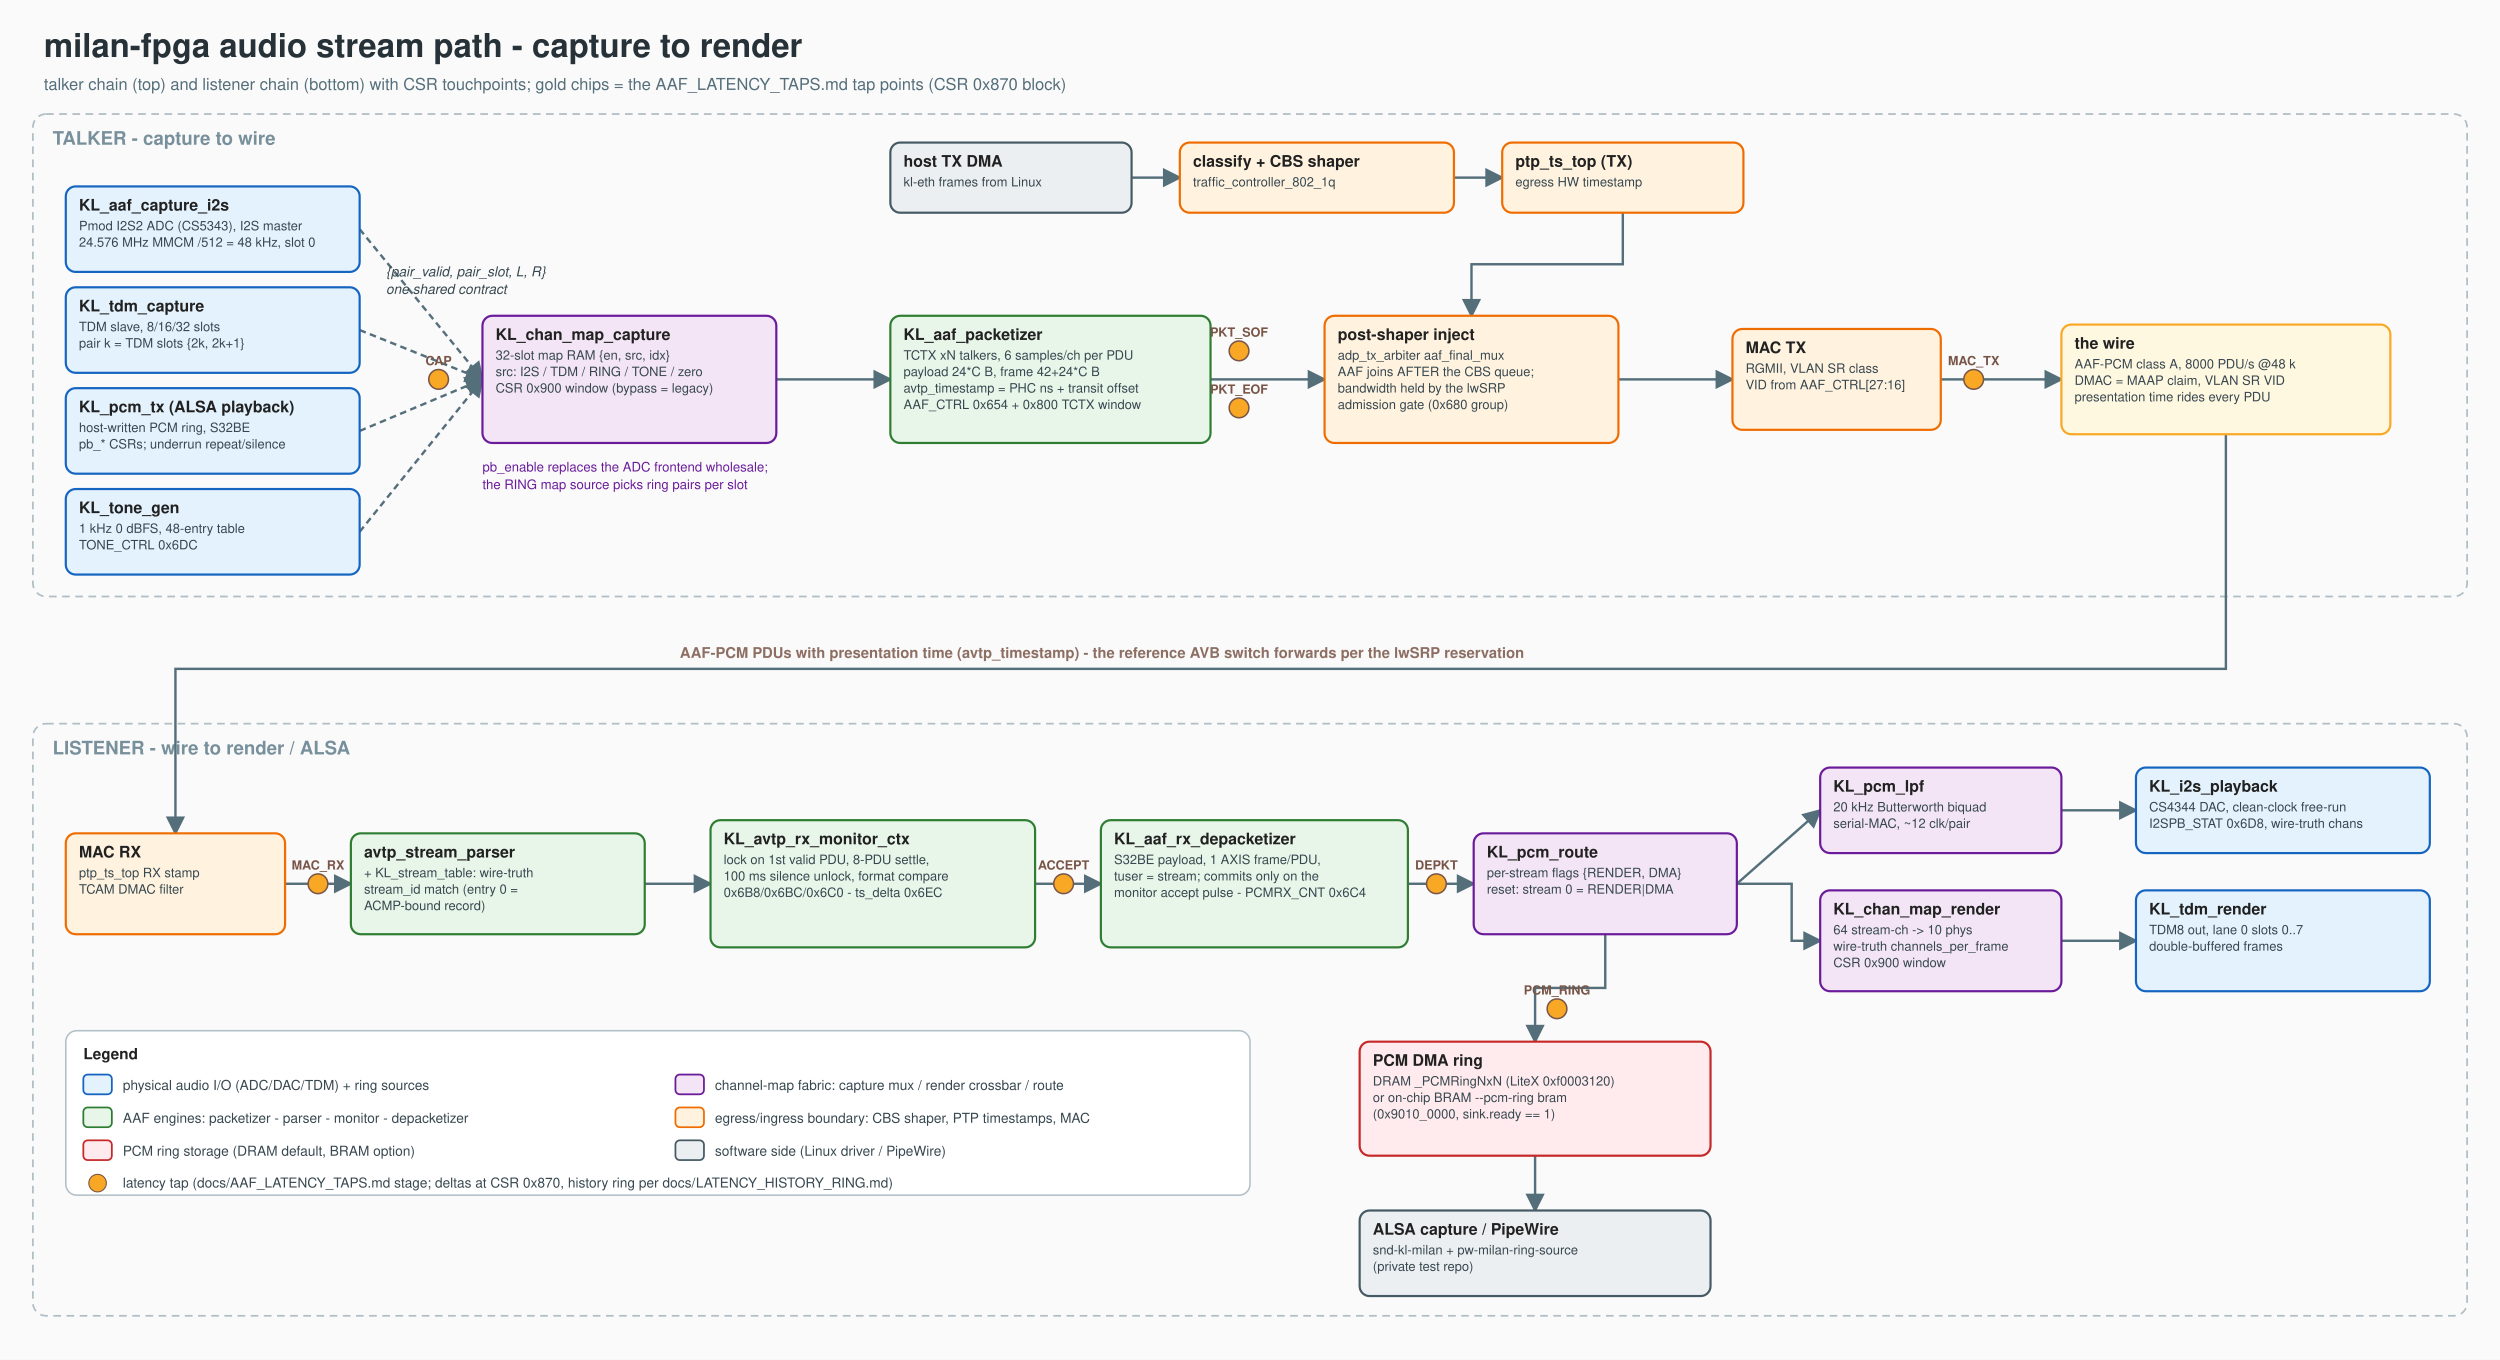
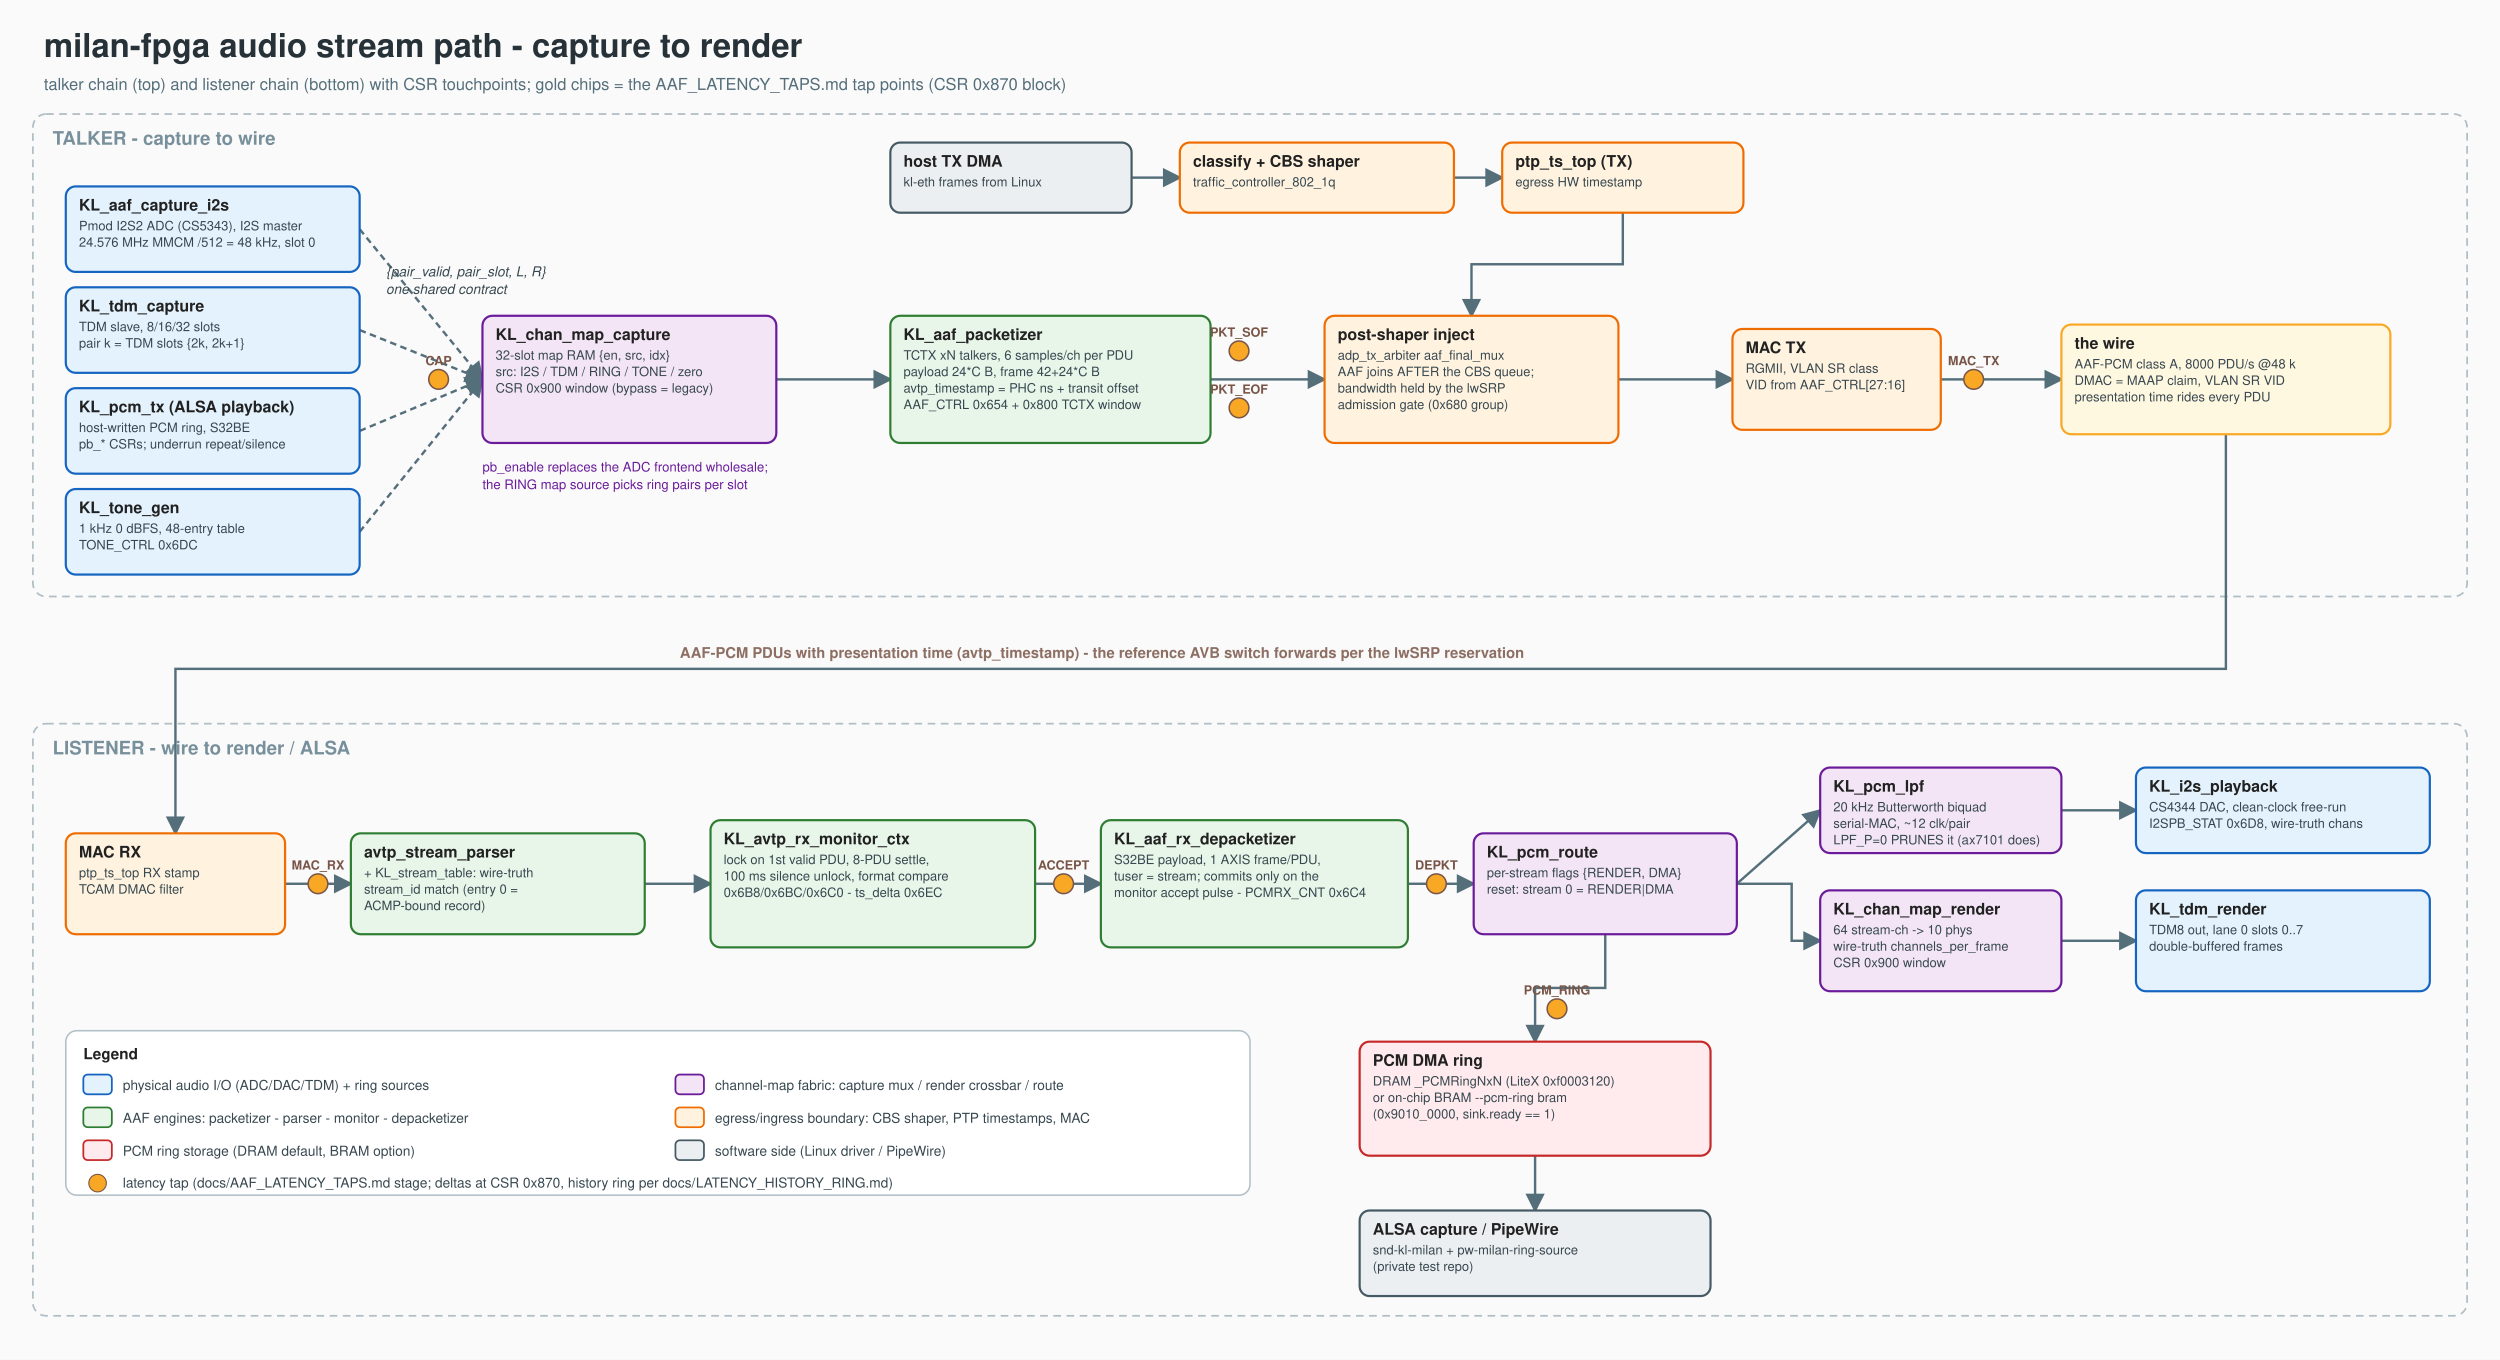
<svg xmlns="http://www.w3.org/2000/svg" width="2280" height="1240" viewBox="0 0 2280 1240" font-family="Helvetica,Arial,sans-serif">
  <rect width="2280" height="1240" fill="#FAFAFA" />
  <defs>
    <marker id="arr" markerWidth="12" markerHeight="12" refX="7" refY="4" orient="auto">
      <path d="M0,0 L8,4 L0,8 Z" fill="#546E7A" />
    </marker>
  </defs>
  <text x="40" y="52" font-size="30" font-weight="bold" fill="#263238">milan-fpga audio stream path - capture to render</text>
  <text x="40" y="82" font-size="15" fill="#546E7A">talker chain (top) and listener chain (bottom) with CSR touchpoints; gold chips = the AAF_LATENCY_TAPS.md tap points (CSR 0x870 block)</text>
  <rect x="30" y="104" width="2220" height="440" rx="12" fill="none" stroke="#B0BEC5" stroke-width="1.6" stroke-dasharray="7,5" />
  <text x="48" y="132" font-size="17" font-weight="bold" fill="#78909C">TALKER - capture to wire</text>
  <rect x="30" y="660" width="2220" height="540" rx="12" fill="none" stroke="#B0BEC5" stroke-width="1.6" stroke-dasharray="7,5" />
  <text x="48" y="688" font-size="17" font-weight="bold" fill="#78909C">LISTENER - wire to render / ALSA</text>
  <path d="M328,209 L440,346" fill="none" stroke="#546E7A" stroke-width="2.2" marker-end="url(#arr)" stroke-dasharray="6,4" />
  <path d="M328,301 L440,346" fill="none" stroke="#546E7A" stroke-width="2.2" marker-end="url(#arr)" stroke-dasharray="6,4" />
  <path d="M328,393 L440,346" fill="none" stroke="#546E7A" stroke-width="2.2" marker-end="url(#arr)" stroke-dasharray="6,4" />
  <path d="M328,485 L440,346" fill="none" stroke="#546E7A" stroke-width="2.2" marker-end="url(#arr)" stroke-dasharray="6,4" />
  <path d="M708,346 L812,346" fill="none" stroke="#546E7A" stroke-width="2.2" marker-end="url(#arr)" />
  <path d="M1104,346 L1208,346" fill="none" stroke="#546E7A" stroke-width="2.2" marker-end="url(#arr)" />
  <path d="M1032,162 L1076,162" fill="none" stroke="#546E7A" stroke-width="2.2" marker-end="url(#arr)" />
  <path d="M1326,162 L1370,162" fill="none" stroke="#546E7A" stroke-width="2.2" marker-end="url(#arr)" />
  <path d="M1480,194 L1480,241 L1342,241 L1342,288" fill="none" stroke="#546E7A" stroke-width="2.2" marker-end="url(#arr)" />
  <path d="M1476,346 L1580,346" fill="none" stroke="#546E7A" stroke-width="2.2" marker-end="url(#arr)" />
  <path d="M1770,346 L1880,346" fill="none" stroke="#546E7A" stroke-width="2.2" marker-end="url(#arr)" />
  <path d="M2030,396 L2030,610 L160,610 L160,760" fill="none" stroke="#546E7A" stroke-width="2.2" marker-end="url(#arr)" />
  <path d="M260,806 L320,806" fill="none" stroke="#546E7A" stroke-width="2.2" marker-end="url(#arr)" />
  <path d="M588,806 L648,806" fill="none" stroke="#546E7A" stroke-width="2.2" marker-end="url(#arr)" />
  <path d="M944,806 L1004,806" fill="none" stroke="#546E7A" stroke-width="2.2" marker-end="url(#arr)" />
  <path d="M1284,806 L1344,806" fill="none" stroke="#546E7A" stroke-width="2.2" marker-end="url(#arr)" />
  <path d="M1464,852 L1464,901 L1400,901 L1400,950" fill="none" stroke="#546E7A" stroke-width="2.2" marker-end="url(#arr)" />
  <path d="M1400,1054 L1400,1079 L1400,1079 L1400,1104" fill="none" stroke="#546E7A" stroke-width="2.2" marker-end="url(#arr)" />
  <path d="M1584,806 L1660,739" fill="none" stroke="#546E7A" stroke-width="2.2" marker-end="url(#arr)" />
  <path d="M1880,739 L1948,739" fill="none" stroke="#546E7A" stroke-width="2.2" marker-end="url(#arr)" />
  <path d="M1584,806 L1634,806 L1634,858 L1660,858" fill="none" stroke="#546E7A" stroke-width="2.2" marker-end="url(#arr)" />
  <path d="M1880,858 L1948,858" fill="none" stroke="#546E7A" stroke-width="2.2" marker-end="url(#arr)" />
  <text x="352" y="252" font-size="12.5" fill="#37474F" font-style="italic">{pair_valid, pair_slot, L, R}</text>
  <text x="352" y="268" font-size="12.5" fill="#37474F" font-style="italic">one shared contract</text>
  <text x="440" y="430" font-size="12" fill="#6A1B9A">pb_enable replaces the ADC frontend wholesale;</text>
  <text x="440" y="446" font-size="12" fill="#6A1B9A">the RING map source picks ring pairs per slot</text>
  <text x="620" y="600" font-size="13.5" font-weight="bold" fill="#8D6E63">AAF-PCM PDUs with presentation time (avtp_timestamp) - the reference AVB switch forwards per the lwSRP reservation</text>
  <rect x="60" y="170" width="268" height="78" rx="9" fill="#E3F2FD" stroke="#1565C0" stroke-width="2" />
  <text x="72" y="192" font-size="14.5" font-weight="bold" fill="#212121">KL_aaf_capture_i2s</text>
  <text x="72" y="210" font-size="11.8" fill="#37474F">Pmod I2S2 ADC (CS5343), I2S master</text>
  <text x="72" y="225" font-size="11.8" fill="#37474F">24.576 MHz MMCM /512 = 48 kHz, slot 0</text>
  <rect x="60" y="262" width="268" height="78" rx="9" fill="#E3F2FD" stroke="#1565C0" stroke-width="2" />
  <text x="72" y="284" font-size="14.5" font-weight="bold" fill="#212121">KL_tdm_capture</text>
  <text x="72" y="302" font-size="11.8" fill="#37474F">TDM slave, 8/16/32 slots</text>
  <text x="72" y="317" font-size="11.8" fill="#37474F">pair k = TDM slots {2k, 2k+1}</text>
  <rect x="60" y="354" width="268" height="78" rx="9" fill="#E3F2FD" stroke="#1565C0" stroke-width="2" />
  <text x="72" y="376" font-size="14.5" font-weight="bold" fill="#212121">KL_pcm_tx  (ALSA playback)</text>
  <text x="72" y="394" font-size="11.8" fill="#37474F">host-written PCM ring, S32BE</text>
  <text x="72" y="409" font-size="11.8" fill="#37474F">pb_* CSRs; underrun repeat/silence</text>
  <rect x="60" y="446" width="268" height="78" rx="9" fill="#E3F2FD" stroke="#1565C0" stroke-width="2" />
  <text x="72" y="468" font-size="14.5" font-weight="bold" fill="#212121">KL_tone_gen</text>
  <text x="72" y="486" font-size="11.8" fill="#37474F">1 kHz 0 dBFS, 48-entry table</text>
  <text x="72" y="501" font-size="11.8" fill="#37474F">TONE_CTRL 0x6DC</text>
  <rect x="440" y="288" width="268" height="116" rx="9" fill="#F3E5F5" stroke="#6A1B9A" stroke-width="2" />
  <text x="452" y="310" font-size="14.5" font-weight="bold" fill="#212121">KL_chan_map_capture</text>
  <text x="452" y="328" font-size="11.8" fill="#37474F">32-slot map RAM {en, src, idx}</text>
  <text x="452" y="343" font-size="11.8" fill="#37474F">src: I2S / TDM / RING / TONE / zero</text>
  <text x="452" y="358" font-size="11.8" fill="#37474F">CSR 0x900 window (bypass = legacy)</text>
  <rect x="812" y="288" width="292" height="116" rx="9" fill="#E8F5E9" stroke="#2E7D32" stroke-width="2" />
  <text x="824" y="310" font-size="14.5" font-weight="bold" fill="#212121">KL_aaf_packetizer</text>
  <text x="824" y="328" font-size="11.8" fill="#37474F">TCTX xN talkers, 6 samples/ch per PDU</text>
  <text x="824" y="343" font-size="11.8" fill="#37474F">payload 24*C B, frame 42+24*C B</text>
  <text x="824" y="358" font-size="11.8" fill="#37474F">avtp_timestamp = PHC ns + transit offset</text>
  <text x="824" y="373" font-size="11.8" fill="#37474F">AAF_CTRL 0x654 + 0x800 TCTX window</text>
  <rect x="812" y="130" width="220" height="64" rx="9" fill="#ECEFF1" stroke="#455A64" stroke-width="2" />
  <text x="824" y="152" font-size="14.5" font-weight="bold" fill="#212121">host TX DMA</text>
  <text x="824" y="170" font-size="11.8" fill="#37474F">kl-eth frames from Linux</text>
  <rect x="1076" y="130" width="250" height="64" rx="9" fill="#FFF3E0" stroke="#EF6C00" stroke-width="2" />
  <text x="1088" y="152" font-size="14.5" font-weight="bold" fill="#212121">classify + CBS shaper</text>
  <text x="1088" y="170" font-size="11.8" fill="#37474F">traffic_controller_802_1q</text>
  <rect x="1370" y="130" width="220" height="64" rx="9" fill="#FFF3E0" stroke="#EF6C00" stroke-width="2" />
  <text x="1382" y="152" font-size="14.5" font-weight="bold" fill="#212121">ptp_ts_top (TX)</text>
  <text x="1382" y="170" font-size="11.8" fill="#37474F">egress HW timestamp</text>
  <rect x="1208" y="288" width="268" height="116" rx="9" fill="#FFF3E0" stroke="#EF6C00" stroke-width="2" />
  <text x="1220" y="310" font-size="14.5" font-weight="bold" fill="#212121">post-shaper inject</text>
  <text x="1220" y="328" font-size="11.8" fill="#37474F">adp_tx_arbiter aaf_final_mux</text>
  <text x="1220" y="343" font-size="11.8" fill="#37474F">AAF joins AFTER the CBS queue;</text>
  <text x="1220" y="358" font-size="11.8" fill="#37474F">bandwidth held by the lwSRP</text>
  <text x="1220" y="373" font-size="11.8" fill="#37474F">admission gate (0x680 group)</text>
  <rect x="1580" y="300" width="190" height="92" rx="9" fill="#FFF3E0" stroke="#EF6C00" stroke-width="2" />
  <text x="1592" y="322" font-size="14.5" font-weight="bold" fill="#212121">MAC TX</text>
  <text x="1592" y="340" font-size="11.8" fill="#37474F">RGMII, VLAN SR class</text>
  <text x="1592" y="355" font-size="11.8" fill="#37474F">VID from AAF_CTRL[27:16]</text>
  <rect x="1880" y="296" width="300" height="100" rx="9" fill="#FFF8E1" stroke="#F9A825" stroke-width="2" />
  <text x="1892" y="318" font-size="14.5" font-weight="bold" fill="#212121">the wire</text>
  <text x="1892" y="336" font-size="11.8" fill="#37474F">AAF-PCM class A, 8000 PDU/s @48 k</text>
  <text x="1892" y="351" font-size="11.8" fill="#37474F">DMAC = MAAP claim, VLAN SR VID</text>
  <text x="1892" y="366" font-size="11.8" fill="#37474F">presentation time rides every PDU</text>
  <rect x="60" y="760" width="200" height="92" rx="9" fill="#FFF3E0" stroke="#EF6C00" stroke-width="2" />
  <text x="72" y="782" font-size="14.5" font-weight="bold" fill="#212121">MAC RX</text>
  <text x="72" y="800" font-size="11.8" fill="#37474F">ptp_ts_top RX stamp</text>
  <text x="72" y="815" font-size="11.8" fill="#37474F">TCAM DMAC filter</text>
  <rect x="320" y="760" width="268" height="92" rx="9" fill="#E8F5E9" stroke="#2E7D32" stroke-width="2" />
  <text x="332" y="782" font-size="14.5" font-weight="bold" fill="#212121">avtp_stream_parser</text>
  <text x="332" y="800" font-size="11.8" fill="#37474F">+ KL_stream_table: wire-truth</text>
  <text x="332" y="815" font-size="11.8" fill="#37474F">stream_id match (entry 0 =</text>
  <text x="332" y="830" font-size="11.8" fill="#37474F">ACMP-bound record)</text>
  <rect x="648" y="748" width="296" height="116" rx="9" fill="#E8F5E9" stroke="#2E7D32" stroke-width="2" />
  <text x="660" y="770" font-size="14.5" font-weight="bold" fill="#212121">KL_avtp_rx_monitor_ctx</text>
  <text x="660" y="788" font-size="11.8" fill="#37474F">lock on 1st valid PDU, 8-PDU settle,</text>
  <text x="660" y="803" font-size="11.8" fill="#37474F">100 ms silence unlock, format compare</text>
  <text x="660" y="818" font-size="11.8" fill="#37474F">0x6B8/0x6BC/0x6C0 - ts_delta 0x6EC</text>
  <rect x="1004" y="748" width="280" height="116" rx="9" fill="#E8F5E9" stroke="#2E7D32" stroke-width="2" />
  <text x="1016" y="770" font-size="14.5" font-weight="bold" fill="#212121">KL_aaf_rx_depacketizer</text>
  <text x="1016" y="788" font-size="11.8" fill="#37474F">S32BE payload, 1 AXIS frame/PDU,</text>
  <text x="1016" y="803" font-size="11.8" fill="#37474F">tuser = stream; commits only on the</text>
  <text x="1016" y="818" font-size="11.8" fill="#37474F">monitor accept pulse - PCMRX_CNT 0x6C4</text>
  <rect x="1344" y="760" width="240" height="92" rx="9" fill="#F3E5F5" stroke="#6A1B9A" stroke-width="2" />
  <text x="1356" y="782" font-size="14.5" font-weight="bold" fill="#212121">KL_pcm_route</text>
  <text x="1356" y="800" font-size="11.8" fill="#37474F">per-stream flags {RENDER, DMA}</text>
  <text x="1356" y="815" font-size="11.8" fill="#37474F">reset: stream 0 = RENDER|DMA</text>
  <rect x="1240" y="950" width="320" height="104" rx="9" fill="#FFEBEE" stroke="#C62828" stroke-width="2" />
  <text x="1252" y="972" font-size="14.5" font-weight="bold" fill="#212121">PCM DMA ring</text>
  <text x="1252" y="990" font-size="11.8" fill="#37474F">DRAM _PCMRingNxN (LiteX 0xf0003120)</text>
  <text x="1252" y="1005" font-size="11.8" fill="#37474F">or on-chip BRAM --pcm-ring bram</text>
  <text x="1252" y="1020" font-size="11.8" fill="#37474F">(0x9010_0000, sink.ready == 1)</text>
  <rect x="1240" y="1104" width="320" height="78" rx="9" fill="#ECEFF1" stroke="#455A64" stroke-width="2" />
  <text x="1252" y="1126" font-size="14.5" font-weight="bold" fill="#212121">ALSA capture / PipeWire</text>
  <text x="1252" y="1144" font-size="11.8" fill="#37474F">snd-kl-milan + pw-milan-ring-source</text>
  <text x="1252" y="1159" font-size="11.8" fill="#37474F">(private test repo)</text>
  <rect x="1660" y="700" width="220" height="78" rx="9" fill="#F3E5F5" stroke="#6A1B9A" stroke-width="2" />
  <text x="1672" y="722" font-size="14.5" font-weight="bold" fill="#212121">KL_pcm_lpf</text>
  <text x="1672" y="740" font-size="11.8" fill="#37474F">20 kHz Butterworth biquad</text>
  <text x="1672" y="755" font-size="11.8" fill="#37474F">serial-MAC, ~12 clk/pair</text>
+   <text x="1672" y="770" font-size="11.8" fill="#37474F">LPF_P=0 PRUNES it (ax7101 does)</text>
  <rect x="1948" y="700" width="268" height="78" rx="9" fill="#E3F2FD" stroke="#1565C0" stroke-width="2" />
  <text x="1960" y="722" font-size="14.5" font-weight="bold" fill="#212121">KL_i2s_playback</text>
  <text x="1960" y="740" font-size="11.8" fill="#37474F">CS4344 DAC, clean-clock free-run</text>
  <text x="1960" y="755" font-size="11.8" fill="#37474F">I2SPB_STAT 0x6D8, wire-truth chans</text>
  <rect x="1660" y="812" width="220" height="92" rx="9" fill="#F3E5F5" stroke="#6A1B9A" stroke-width="2" />
  <text x="1672" y="834" font-size="14.5" font-weight="bold" fill="#212121">KL_chan_map_render</text>
  <text x="1672" y="852" font-size="11.8" fill="#37474F">64 stream-ch -&gt; 10 phys</text>
  <text x="1672" y="867" font-size="11.8" fill="#37474F">wire-truth channels_per_frame</text>
  <text x="1672" y="882" font-size="11.8" fill="#37474F">CSR 0x900 window</text>
  <rect x="1948" y="812" width="268" height="92" rx="9" fill="#E3F2FD" stroke="#1565C0" stroke-width="2" />
  <text x="1960" y="834" font-size="14.5" font-weight="bold" fill="#212121">KL_tdm_render</text>
  <text x="1960" y="852" font-size="11.8" fill="#37474F">TDM8 out, lane 0 slots 0..7</text>
  <text x="1960" y="867" font-size="11.8" fill="#37474F">double-buffered frames</text>
  <circle cx="400" cy="346" r="9" fill="#F9A825" stroke="#795548" stroke-width="1.4" />
  <text x="400" y="333" font-size="11.5" font-weight="bold" fill="#795548" text-anchor="middle">CAP</text>
  <circle cx="1130" cy="320" r="9" fill="#F9A825" stroke="#795548" stroke-width="1.4" />
  <text x="1130" y="307" font-size="11.5" font-weight="bold" fill="#795548" text-anchor="middle">PKT_SOF</text>
  <circle cx="1130" cy="372" r="9" fill="#F9A825" stroke="#795548" stroke-width="1.4" />
  <text x="1130" y="359" font-size="11.5" font-weight="bold" fill="#795548" text-anchor="middle">PKT_EOF</text>
  <circle cx="1800" cy="346" r="9" fill="#F9A825" stroke="#795548" stroke-width="1.4" />
  <text x="1800" y="333" font-size="11.5" font-weight="bold" fill="#795548" text-anchor="middle">MAC_TX</text>
  <circle cx="290" cy="806" r="9" fill="#F9A825" stroke="#795548" stroke-width="1.4" />
  <text x="290" y="793" font-size="11.5" font-weight="bold" fill="#795548" text-anchor="middle">MAC_RX</text>
  <circle cx="970" cy="806" r="9" fill="#F9A825" stroke="#795548" stroke-width="1.4" />
  <text x="970" y="793" font-size="11.5" font-weight="bold" fill="#795548" text-anchor="middle">ACCEPT</text>
  <circle cx="1310" cy="806" r="9" fill="#F9A825" stroke="#795548" stroke-width="1.4" />
  <text x="1310" y="793" font-size="11.5" font-weight="bold" fill="#795548" text-anchor="middle">DEPKT</text>
  <circle cx="1420" cy="920" r="9" fill="#F9A825" stroke="#795548" stroke-width="1.4" />
  <text x="1420" y="907" font-size="11.5" font-weight="bold" fill="#795548" text-anchor="middle">PCM_RING</text>
  <rect x="60" y="940" width="1080" height="150" rx="10" fill="#FFFFFF" stroke="#B0BEC5" stroke-width="1.4" />
  <text x="76" y="966" font-size="14" font-weight="bold" fill="#212121">Legend</text>
  <rect x="76" y="980" width="26" height="18" rx="4" fill="#E3F2FD" stroke="#1565C0" stroke-width="1.6" />
  <text x="112" y="994" font-size="12.5" fill="#37474F">physical audio I/O (ADC/DAC/TDM) + ring sources</text>
  <rect x="616" y="980" width="26" height="18" rx="4" fill="#F3E5F5" stroke="#6A1B9A" stroke-width="1.6" />
  <text x="652" y="994" font-size="12.5" fill="#37474F">channel-map fabric: capture mux / render crossbar / route</text>
  <rect x="76" y="1010" width="26" height="18" rx="4" fill="#E8F5E9" stroke="#2E7D32" stroke-width="1.6" />
  <text x="112" y="1024" font-size="12.5" fill="#37474F">AAF engines: packetizer - parser - monitor - depacketizer</text>
  <rect x="616" y="1010" width="26" height="18" rx="4" fill="#FFF3E0" stroke="#EF6C00" stroke-width="1.6" />
  <text x="652" y="1024" font-size="12.5" fill="#37474F">egress/ingress boundary: CBS shaper, PTP timestamps, MAC</text>
  <rect x="76" y="1040" width="26" height="18" rx="4" fill="#FFEBEE" stroke="#C62828" stroke-width="1.6" />
  <text x="112" y="1054" font-size="12.5" fill="#37474F">PCM ring storage (DRAM default, BRAM option)</text>
  <rect x="616" y="1040" width="26" height="18" rx="4" fill="#ECEFF1" stroke="#455A64" stroke-width="1.6" />
  <text x="652" y="1054" font-size="12.5" fill="#37474F">software side (Linux driver / PipeWire)</text>
  <circle cx="89" cy="1079" r="8" fill="#F9A825" stroke="#795548" />
  <text x="112" y="1083" font-size="12.5" fill="#37474F">latency tap (docs/AAF_LATENCY_TAPS.md stage; deltas at CSR 0x870, history ring per docs/LATENCY_HISTORY_RING.md)</text>
</svg>
